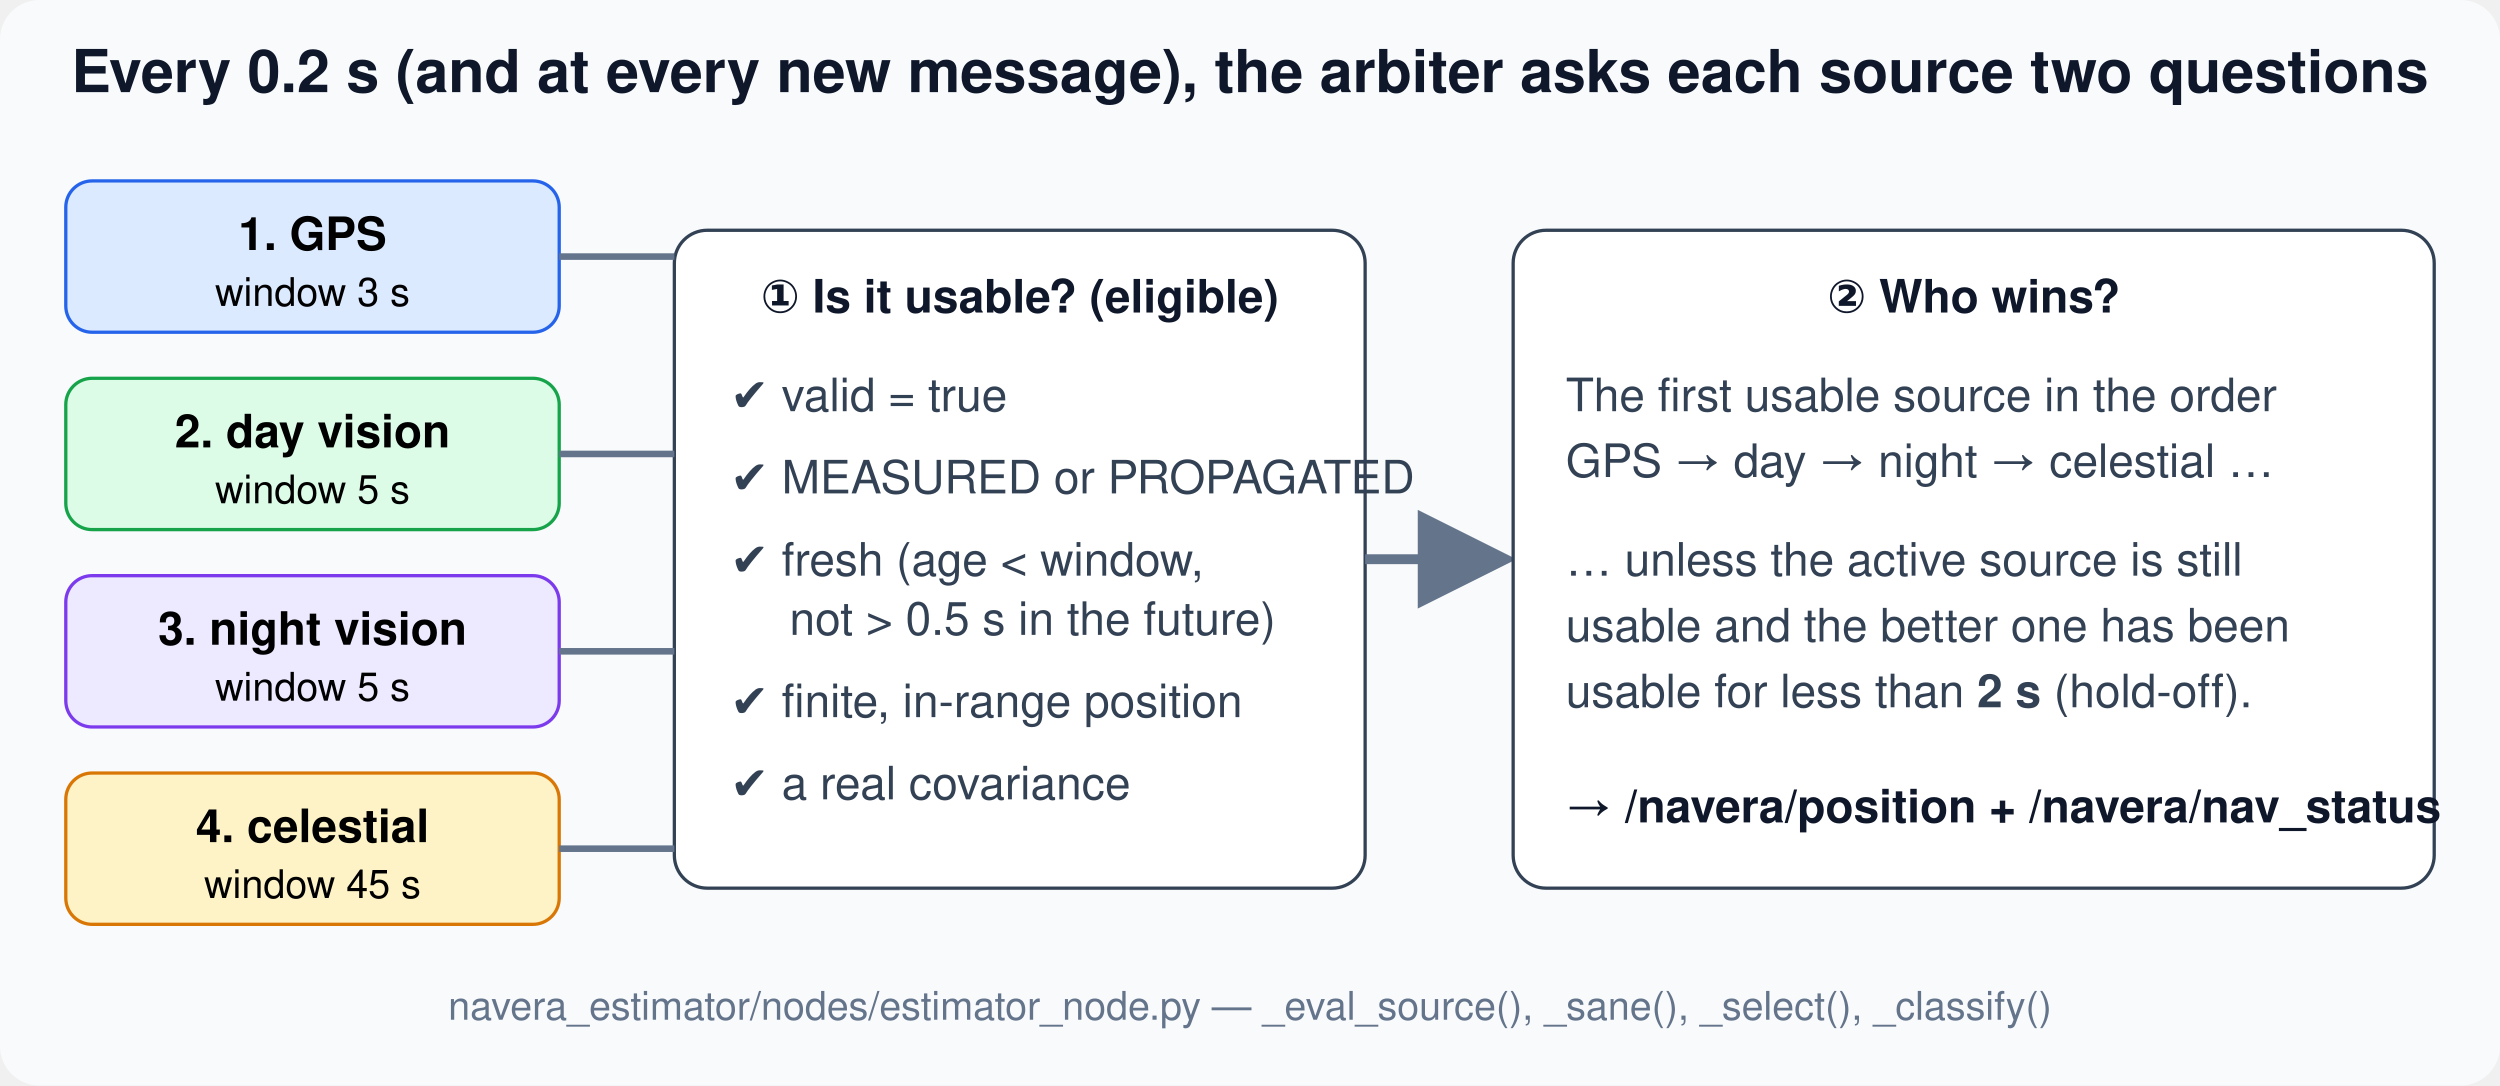
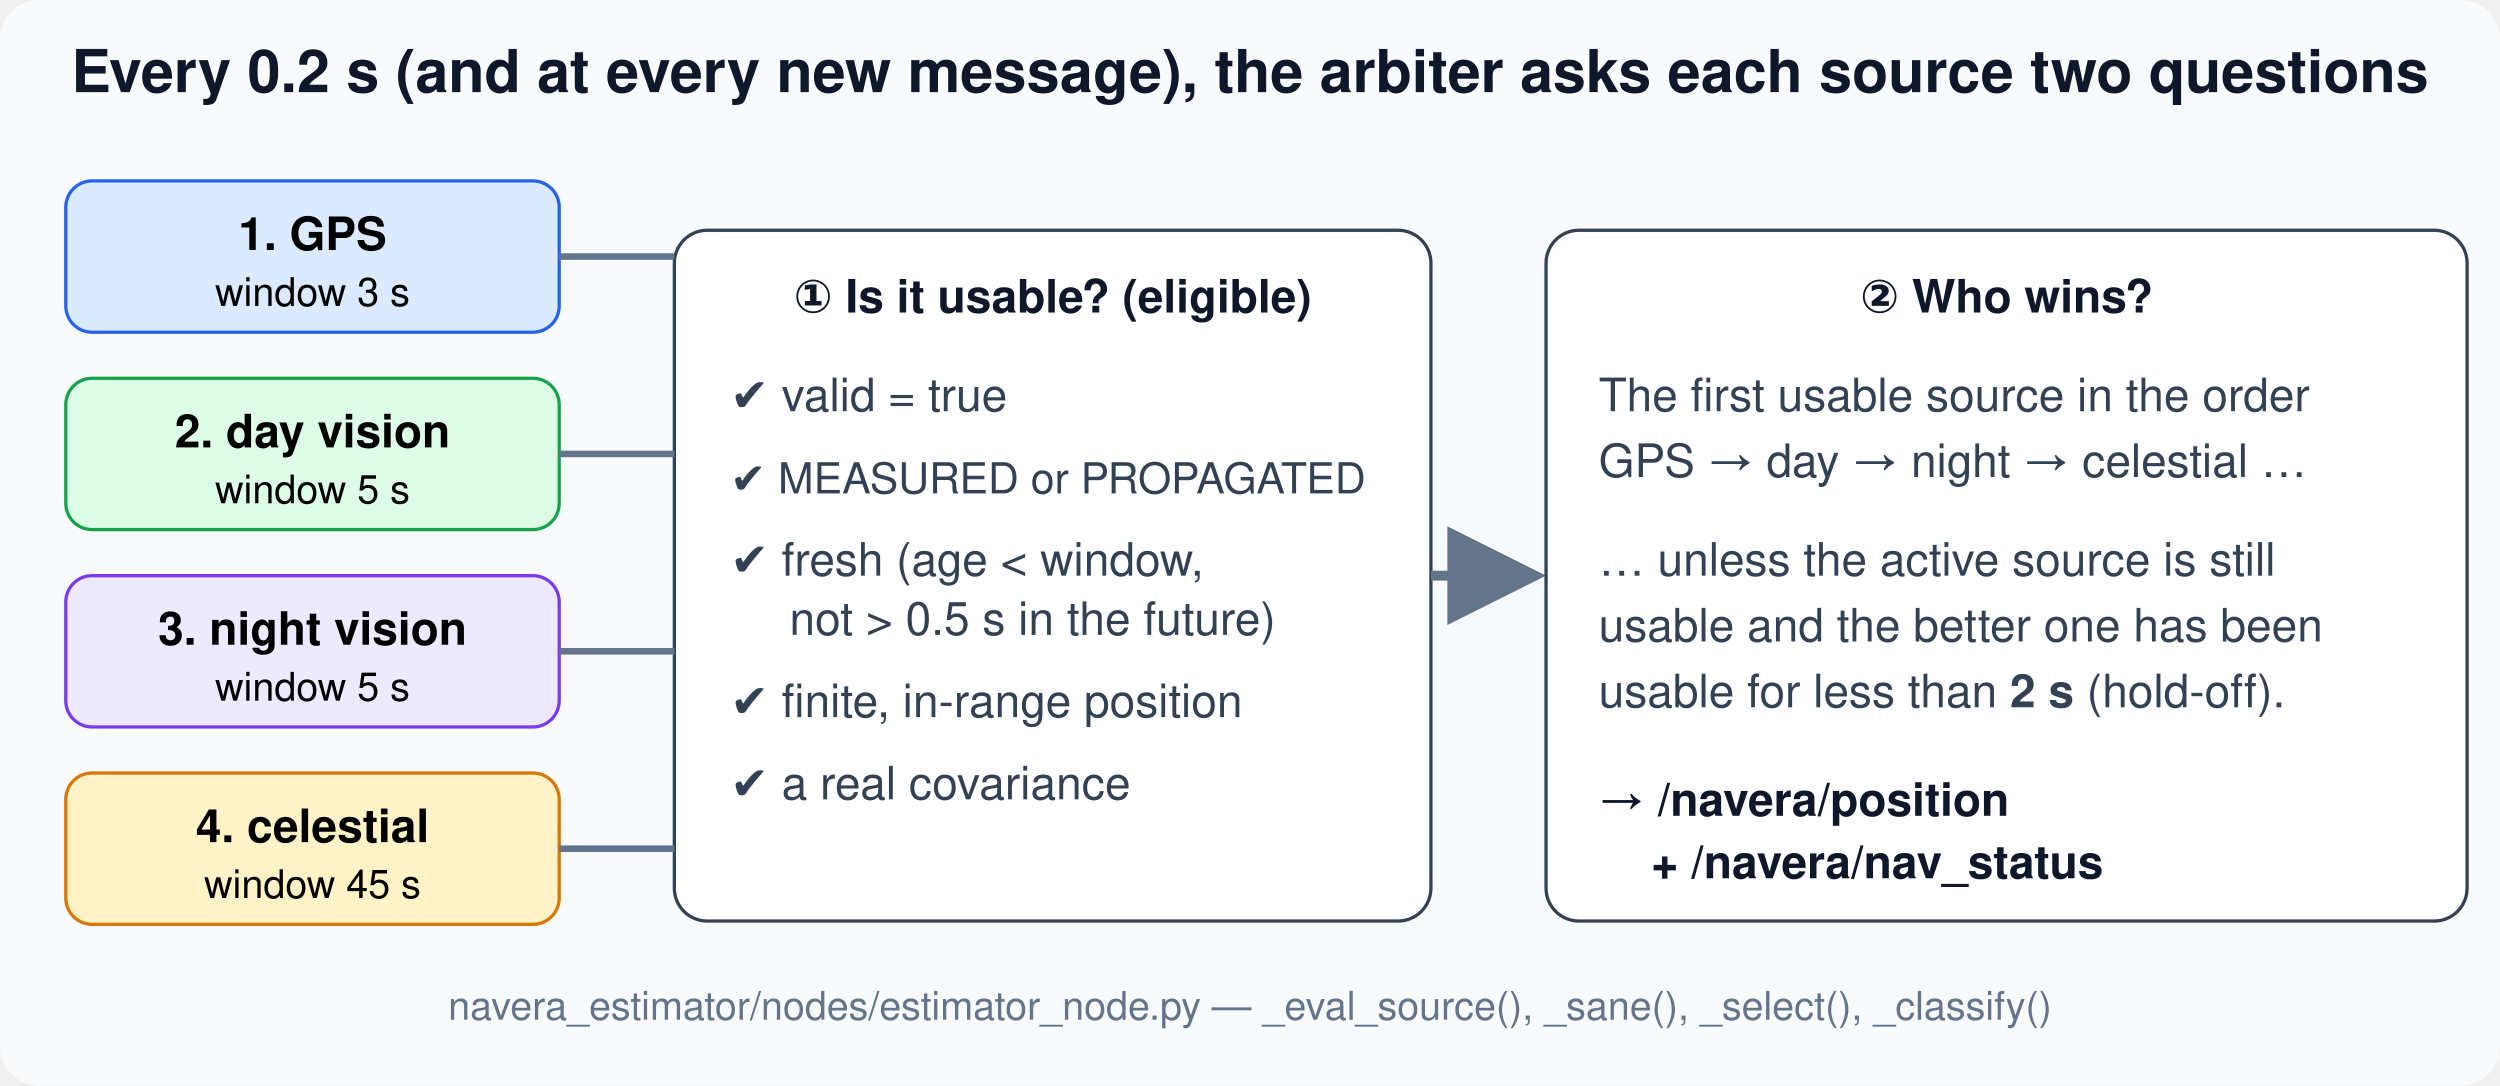
<svg xmlns="http://www.w3.org/2000/svg" viewBox="0 0 760 330" font-family="Helvetica, Arial, sans-serif" font-size="14">
  <rect width="760" height="330" rx="12" fill="#f8fafc" />
  <text x="380" y="28" text-anchor="middle" font-size="18" font-weight="bold" fill="#0f172a">Every 0.2 s (and at every new message), the arbiter asks each source two questions</text>
  <g>
    <rect x="20" y="55" width="150" height="46" rx="8" fill="#dbeafe" stroke="#2563eb" />
    <text x="95" y="76" text-anchor="middle" font-weight="bold">1. GPS</text>
    <text x="95" y="93" text-anchor="middle" font-size="12">window 3 s</text>
    <rect x="20" y="115" width="150" height="46" rx="8" fill="#dcfce7" stroke="#16a34a" />
    <text x="95" y="136" text-anchor="middle" font-weight="bold">2. day vision</text>
    <text x="95" y="153" text-anchor="middle" font-size="12">window 5 s</text>
    <rect x="20" y="175" width="150" height="46" rx="8" fill="#ede9fe" stroke="#7c3aed" />
    <text x="95" y="196" text-anchor="middle" font-weight="bold">3. night vision</text>
    <text x="95" y="213" text-anchor="middle" font-size="12">window 5 s</text>
    <rect x="20" y="235" width="150" height="46" rx="8" fill="#fef3c7" stroke="#d97706" />
    <text x="95" y="256" text-anchor="middle" font-weight="bold">4. celestial</text>
    <text x="95" y="273" text-anchor="middle" font-size="12">window 45 s</text>
  </g>
-   <rect x="205" y="70" width="210" height="200" rx="10" fill="#fff" stroke="#334155" />
-   <text x="310" y="95" text-anchor="middle" font-weight="bold" fill="#0f172a">① Is it usable? (eligible)</text>
+   <rect x="205" y="70" width="230" height="210" rx="10" fill="#fff" stroke="#334155" />
+   <text x="320" y="95" text-anchor="middle" font-weight="bold" fill="#0f172a">① Is it usable? (eligible)</text>
  <text x="222" y="125" fill="#334155">✔ valid = true</text>
-   <text x="222" y="150" fill="#334155">✔ MEASURED or PROPAGATED</text>
+   <text x="222" y="150" fill="#334155" font-size="13">✔ MEASURED or PROPAGATED</text>
  <text x="222" y="175" fill="#334155">✔ fresh (age &lt; window,</text>
  <text x="240" y="193" fill="#334155">not &gt; 0.5 s in the future)</text>
  <text x="222" y="218" fill="#334155">✔ finite, in-range position</text>
  <text x="222" y="243" fill="#334155">✔ a real covariance</text>
  <path d="M170 78 H205 M170 138 H205 M170 198 H205 M170 258 H205" stroke="#64748b" stroke-width="2" />
-   <path d="M415 170 H455" stroke="#64748b" stroke-width="3" marker-end="url(#a)" />
+   <path d="M435 175 H464" stroke="#64748b" stroke-width="3" marker-end="url(#a)" />
  <defs>
    <marker id="a" markerWidth="10" markerHeight="10" refX="8" refY="5" orient="auto">
      <path d="M0,0 L10,5 L0,10 z" fill="#64748b" />
    </marker>
  </defs>
-   <rect x="460" y="70" width="280" height="200" rx="10" fill="#fff" stroke="#334155" />
-   <text x="600" y="95" text-anchor="middle" font-weight="bold" fill="#0f172a">② Who wins?</text>
-   <text x="476" y="125" fill="#334155">The first usable source in the order</text>
-   <text x="476" y="145" fill="#334155">GPS → day → night → celestial …</text>
-   <text x="476" y="175" fill="#334155">… unless the active source is still</text>
-   <text x="476" y="195" fill="#334155">usable and the better one has been</text>
-   <text x="476" y="215" fill="#334155">usable for less than <tspan font-weight="bold">2 s</tspan> (hold-off).</text>
-   <text x="476" y="250" fill="#0f172a" font-weight="bold">→ /navera/position + /navera/nav_status</text>
+   <rect x="470" y="70" width="280" height="210" rx="10" fill="#fff" stroke="#334155" />
+   <text x="610" y="95" text-anchor="middle" font-weight="bold" fill="#0f172a">② Who wins?</text>
+   <text x="486" y="125" fill="#334155">The first usable source in the order</text>
+   <text x="486" y="145" fill="#334155">GPS → day → night → celestial …</text>
+   <text x="486" y="175" fill="#334155">… unless the active source is still</text>
+   <text x="486" y="195" fill="#334155">usable and the better one has been</text>
+   <text x="486" y="215" fill="#334155">usable for less than <tspan font-weight="bold">2 s</tspan> (hold-off).</text>
+   <text x="486" y="248" fill="#0f172a" font-weight="bold">→ /navera/position</text>
+   <text x="502" y="267" fill="#0f172a" font-weight="bold">+ /navera/nav_status</text>
  <text x="380" y="310" text-anchor="middle" font-size="12" fill="#64748b">navera_estimator/nodes/estimator_node.py — _eval_source(), _sane(), _select(), _classify()</text>
</svg>
